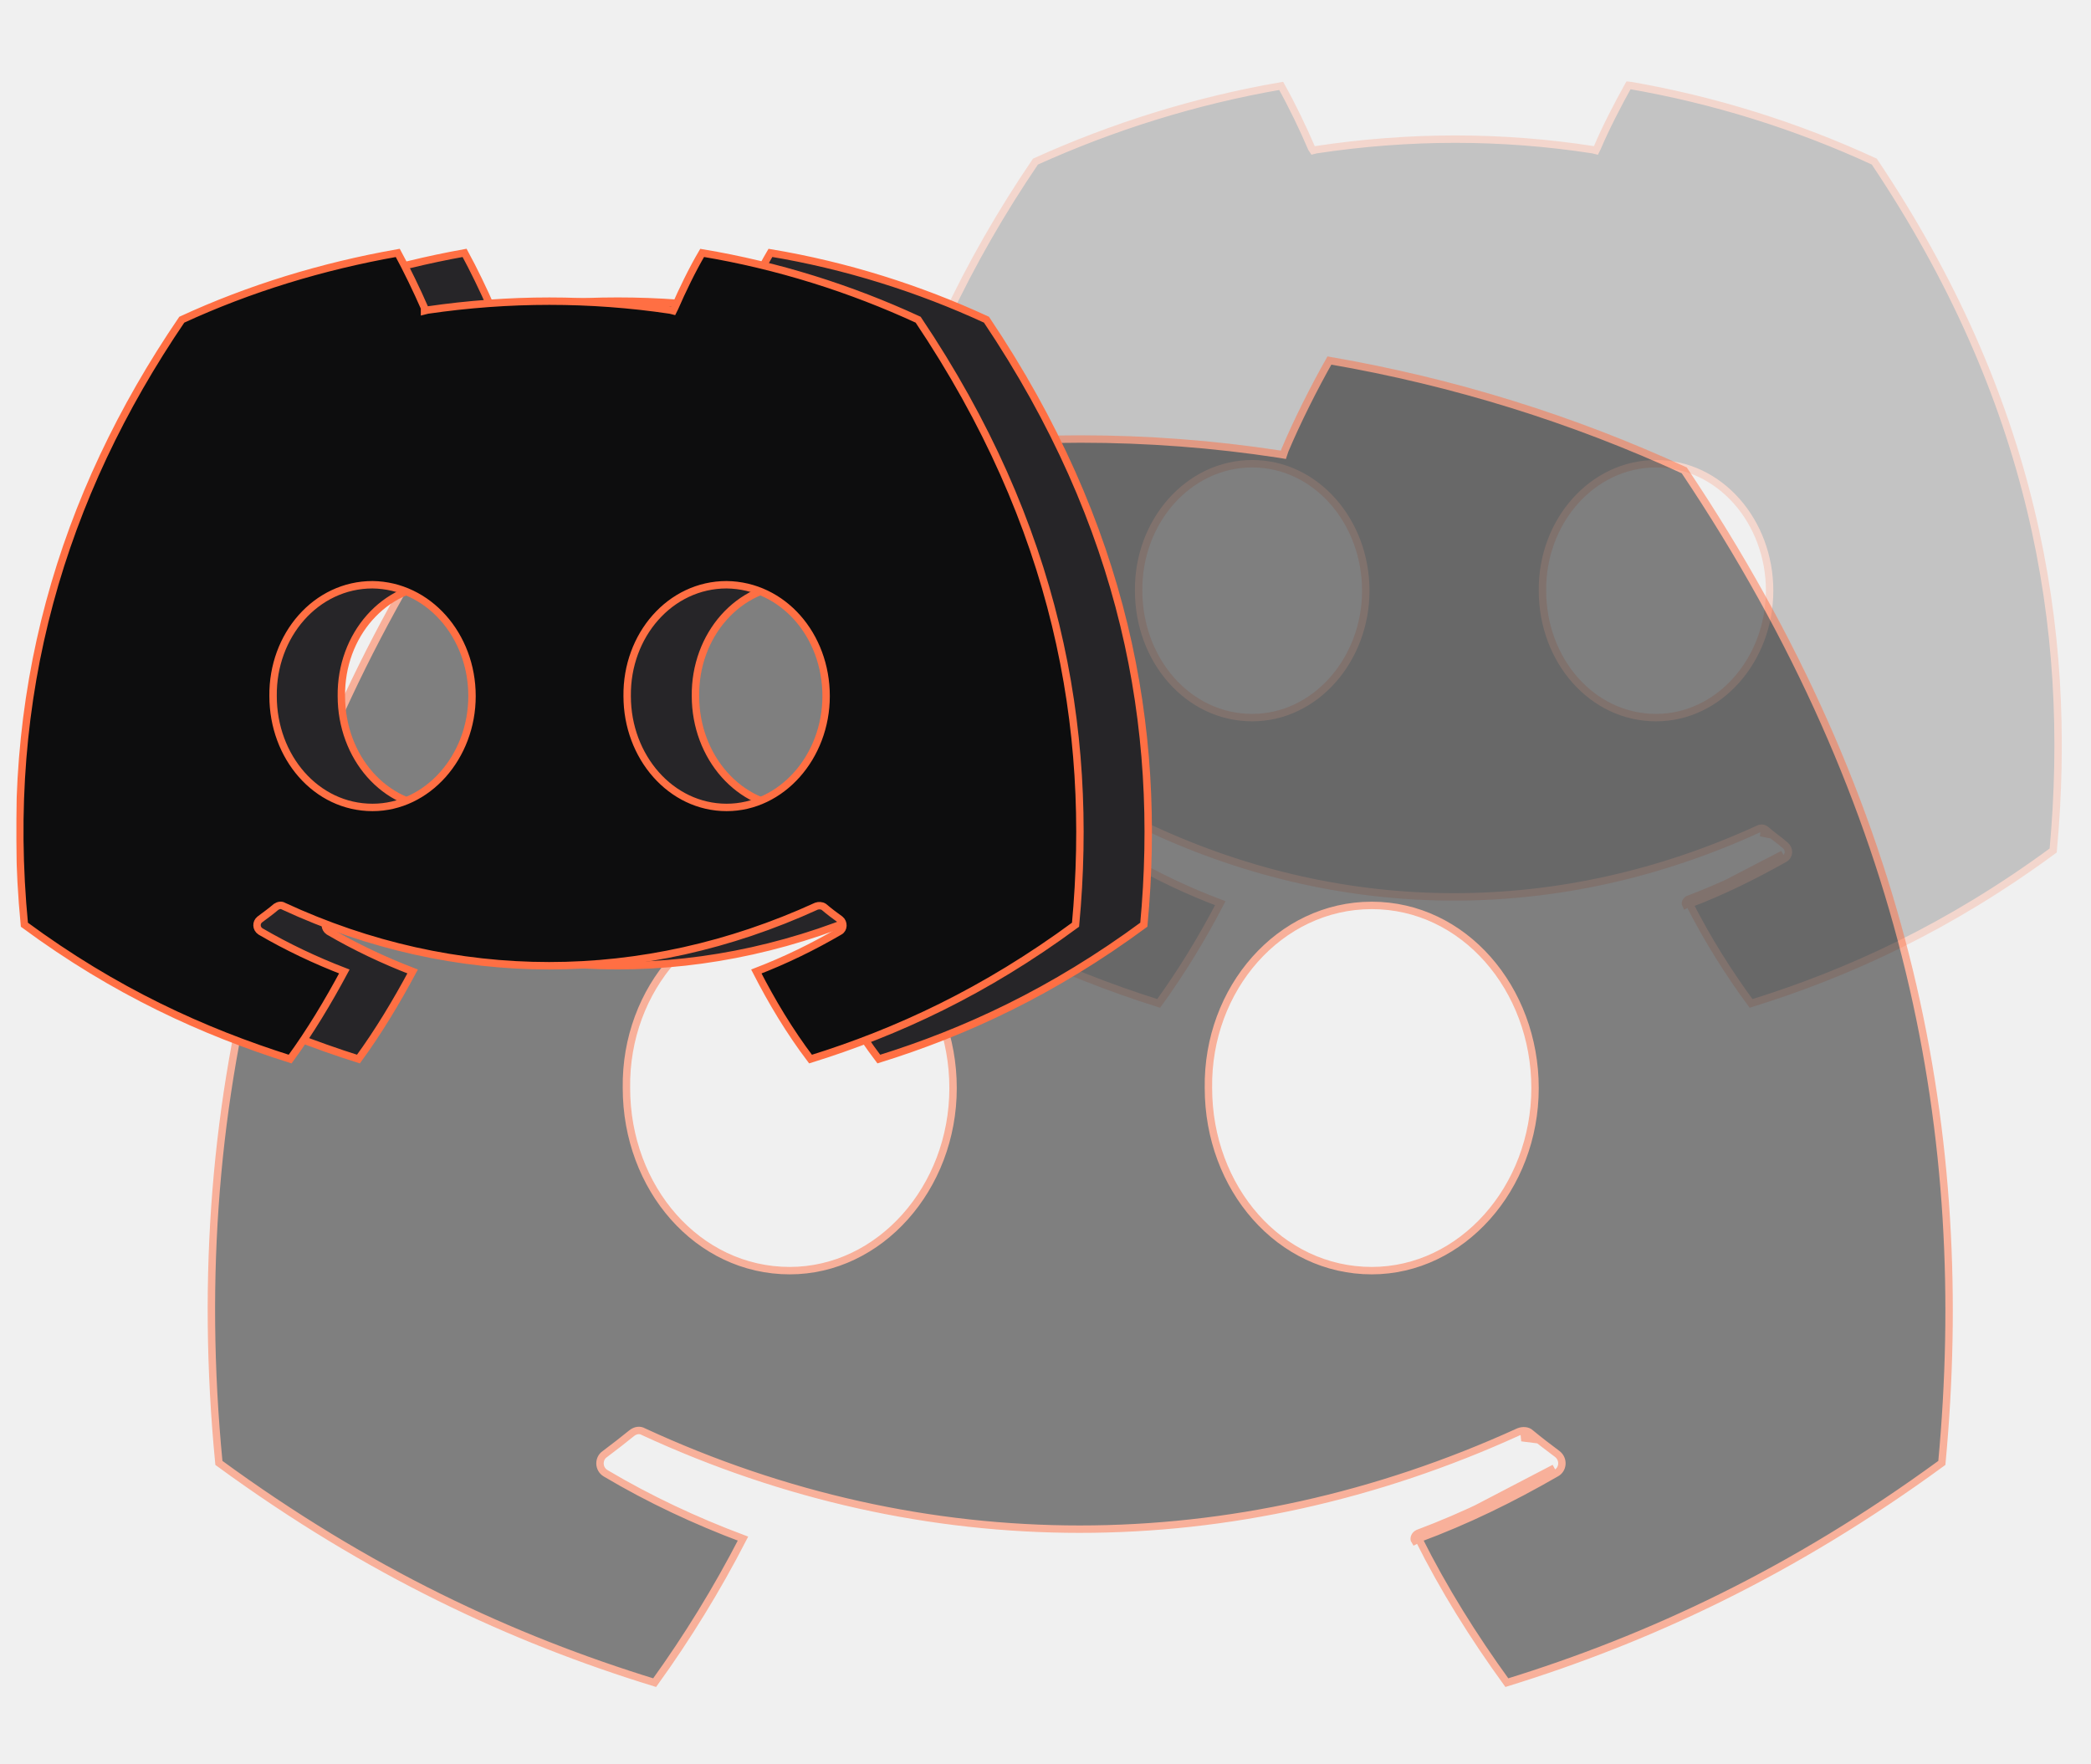
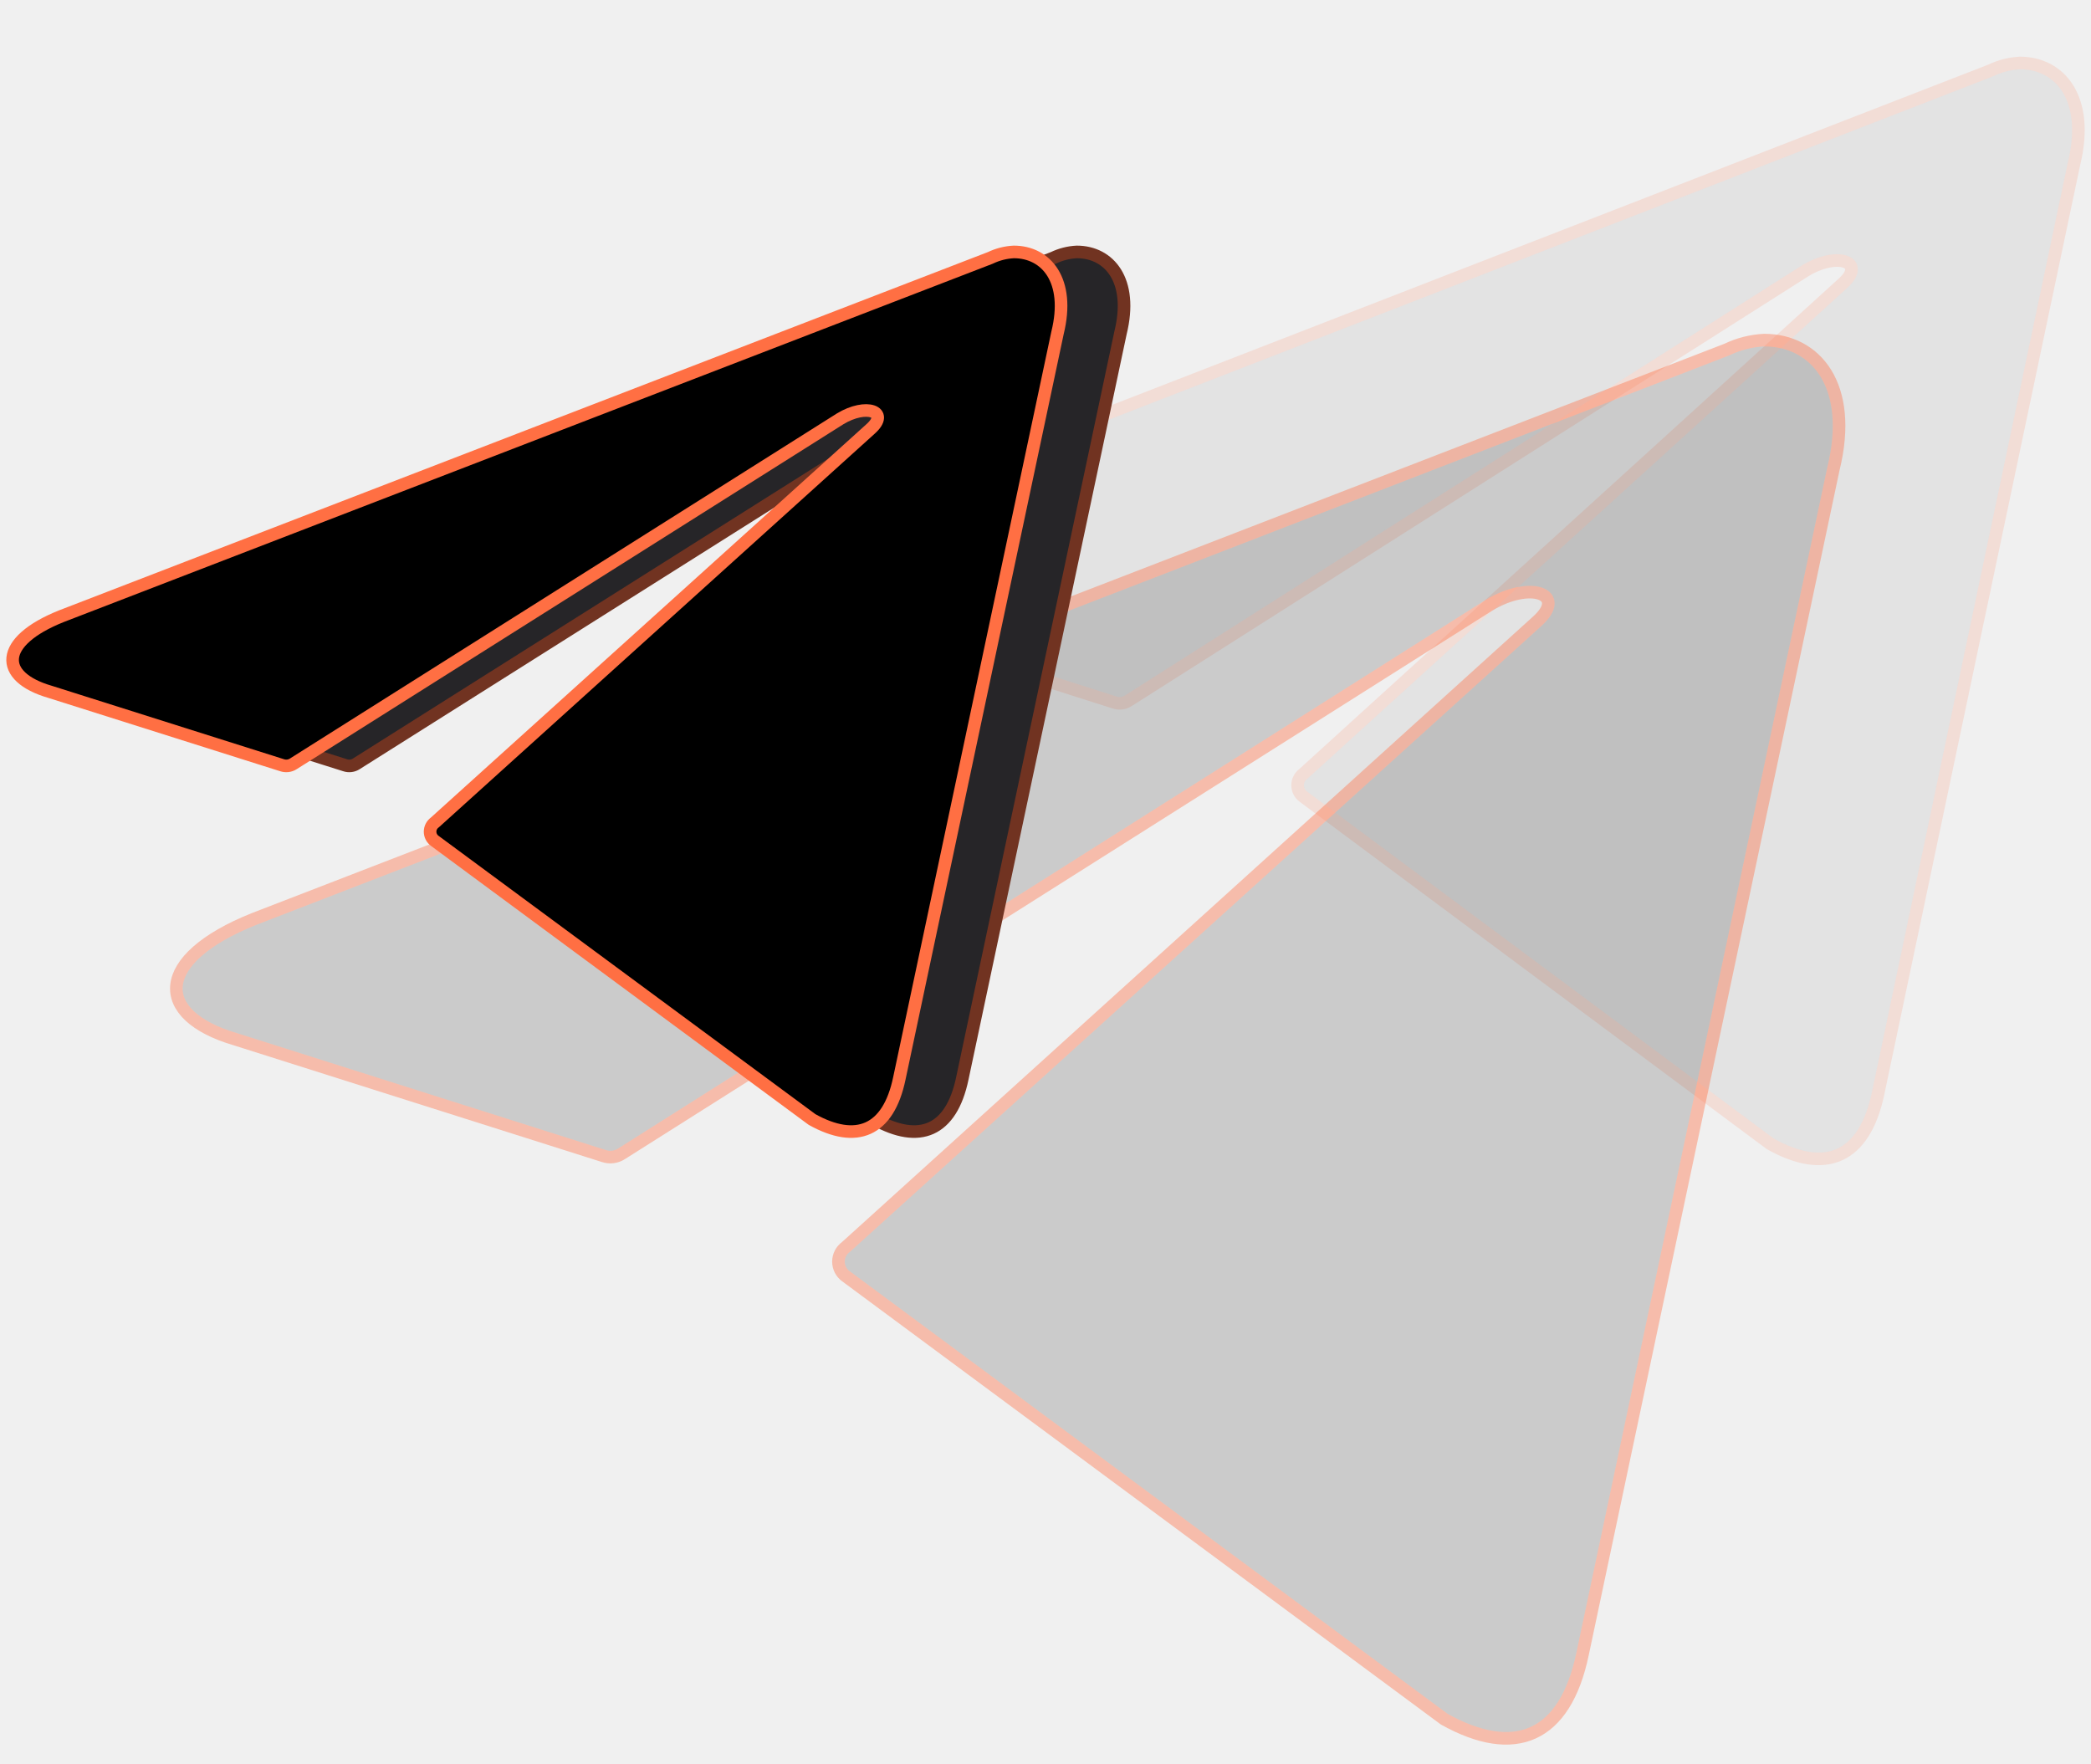
<svg xmlns="http://www.w3.org/2000/svg" width="166" height="140" viewBox="0 0 166 140" fill="none">
-   <g clip-path="url(#clip0_5581_6994)">
-     <mask id="mask0_5581_6994" style="mask-type:luminance" maskUnits="userSpaceOnUse" x="1" y="6" width="163" height="128">
-       <path d="M163.71 6.462H1.293V133.932H163.71V6.462Z" fill="white" />
-     </mask>
-     <g mask="url(#mask0_5581_6994)">
-       <g opacity="0.2">
-         <path d="M134.004 71.408C136.656 70.406 139.131 69.227 141.547 67.813L133.827 71.82C133.768 71.702 133.827 71.525 134.004 71.408ZM82.202 12.829C71.359 28.799 65.996 46.774 68 67.518C76.191 73.529 84.147 77.183 91.985 79.658C93.812 77.124 95.403 74.531 96.876 71.702C94.224 70.7 91.749 69.522 89.333 68.107C88.921 67.872 88.921 67.282 89.274 67.047C89.805 66.693 90.276 66.281 90.747 65.868C90.924 65.691 91.219 65.691 91.396 65.809C106.895 72.999 123.926 72.999 139.602 65.809C139.838 65.691 140.074 65.75 140.251 65.927C140.722 66.339 141.252 66.693 141.724 67.106C142.077 67.4 142.077 67.931 141.665 68.166C139.249 69.522 136.774 70.759 134.122 71.761C135.536 74.531 137.186 77.183 139.013 79.658C146.792 77.242 154.748 73.588 162.998 67.518C164.649 49.603 161.289 31.451 148.796 12.829C142.667 10 136.125 7.937 129.289 6.759C128.464 8.232 127.462 10.177 126.814 11.709L126.696 11.945L126.46 11.886C119.212 10.766 111.904 10.766 104.479 11.886L104.243 11.945L104.125 11.768C103.477 10.236 102.534 8.291 101.709 6.818C94.873 7.996 88.331 10.059 82.202 12.829ZM140.074 66.163C140.015 66.104 139.838 66.104 139.779 66.104L140.074 66.163ZM140.486 46.892C140.486 52.372 136.479 56.969 131.47 56.969C126.401 56.969 122.453 52.431 122.453 46.892C122.394 41.411 126.401 36.814 131.47 36.814C136.538 36.814 140.486 41.411 140.486 46.892ZM108.427 46.892C108.427 52.372 104.42 56.969 99.41 56.969C94.342 56.969 90.394 52.431 90.394 46.892C90.335 41.411 94.342 36.814 99.41 36.814C104.479 36.814 108.427 41.411 108.427 46.892Z" fill="#0D0D0E" />
-         <path d="M134.004 71.408C136.656 70.406 139.131 69.227 141.547 67.813L133.827 71.82C133.768 71.702 133.827 71.525 134.004 71.408ZM134.004 71.408L134.122 71.702M82.202 12.829C71.359 28.799 65.996 46.774 68 67.518C76.191 73.529 84.147 77.183 91.985 79.658C93.812 77.124 95.403 74.531 96.876 71.702C94.224 70.7 91.749 69.522 89.333 68.107C88.921 67.872 88.921 67.282 89.274 67.047C89.805 66.693 90.276 66.281 90.747 65.868C90.924 65.691 91.219 65.691 91.396 65.809C106.895 72.999 123.926 72.999 139.602 65.809C139.838 65.691 140.074 65.75 140.251 65.927C140.722 66.339 141.252 66.693 141.724 67.106C142.077 67.4 142.077 67.931 141.665 68.166C139.249 69.522 136.774 70.759 134.122 71.761C135.536 74.531 137.186 77.183 139.013 79.658C146.792 77.242 154.748 73.588 162.998 67.518C164.649 49.603 161.289 31.451 148.796 12.829C142.667 10 136.125 7.937 129.289 6.759C128.464 8.232 127.462 10.177 126.814 11.709L126.696 11.945L126.46 11.886C119.212 10.766 111.904 10.766 104.479 11.886L104.243 11.945L104.125 11.768C103.477 10.236 102.534 8.291 101.709 6.818C94.873 7.996 88.331 10.059 82.202 12.829ZM140.074 66.163C140.015 66.104 139.838 66.104 139.779 66.104L140.074 66.163ZM140.486 46.892C140.486 52.372 136.479 56.969 131.47 56.969C126.401 56.969 122.453 52.431 122.453 46.892C122.394 41.411 126.401 36.814 131.47 36.814C136.538 36.814 140.486 41.411 140.486 46.892ZM108.427 46.892C108.427 52.372 104.42 56.969 99.41 56.969C94.342 56.969 90.394 52.431 90.394 46.892C90.335 41.411 94.342 36.814 99.41 36.814C104.479 36.814 108.427 41.411 108.427 46.892Z" stroke="#FF6F43" stroke-width="0.589" />
-       </g>
-       <g opacity="0.5">
-         <path d="M112.553 121.734C116.325 120.319 119.92 118.551 123.397 116.548L112.317 122.323C112.2 122.146 112.317 121.851 112.553 121.734ZM37.886 37.342C22.21 60.385 14.49 86.315 17.378 116.135C29.223 124.798 40.656 130.102 51.971 133.579C54.564 129.984 56.921 126.153 58.984 122.146C55.212 120.732 51.558 119.023 48.081 116.96C47.492 116.606 47.492 115.781 48.023 115.428C48.73 114.897 49.496 114.308 50.144 113.778C50.439 113.542 50.792 113.483 51.087 113.66C73.422 123.973 97.938 123.973 120.568 113.66C120.863 113.542 121.275 113.542 121.511 113.778C122.218 114.367 122.925 114.897 123.632 115.428C124.163 115.84 124.104 116.665 123.515 116.96C120.038 118.964 116.443 120.732 112.612 122.146C114.616 126.153 116.973 129.925 119.625 133.579C130.881 130.102 142.314 124.798 154.159 116.135C156.576 90.323 151.684 64.157 133.71 37.342C124.87 33.276 115.441 30.329 105.54 28.62C104.303 30.801 102.947 33.512 102.004 35.751L101.886 36.105L101.533 36.046C91.102 34.455 80.553 34.455 69.886 36.046L69.532 36.105L69.415 35.751C68.472 33.571 67.116 30.742 65.938 28.561C56.155 30.329 46.667 33.276 37.886 37.342ZM121.275 114.19C121.157 114.072 120.98 114.072 120.804 114.131L121.275 114.19ZM121.864 86.374C121.864 94.33 116.03 100.872 108.899 100.872C101.592 100.872 95.934 94.33 95.934 86.374C95.816 78.477 101.592 71.877 108.899 71.877C116.207 71.877 121.864 78.477 121.864 86.374ZM75.662 86.374C75.662 94.33 69.827 100.872 62.696 100.872C55.389 100.872 49.731 94.33 49.731 86.374C49.614 78.477 55.389 71.877 62.696 71.877C70.004 71.877 75.662 78.477 75.662 86.374Z" fill="#0D0D0E" />
-         <path d="M112.553 121.734C116.325 120.319 119.92 118.551 123.397 116.548L112.317 122.323C112.2 122.146 112.317 121.851 112.553 121.734ZM112.553 121.734L112.73 122.146V122.205M37.886 37.342C22.21 60.385 14.49 86.315 17.378 116.135C29.223 124.798 40.656 130.102 51.971 133.579C54.564 129.984 56.921 126.153 58.984 122.146C55.212 120.732 51.558 119.023 48.081 116.96C47.492 116.606 47.492 115.781 48.023 115.428C48.73 114.897 49.496 114.308 50.144 113.778C50.439 113.542 50.792 113.483 51.087 113.66C73.422 123.973 97.938 123.973 120.568 113.66C120.863 113.542 121.275 113.542 121.511 113.778C122.218 114.367 122.925 114.897 123.632 115.428C124.163 115.84 124.104 116.665 123.515 116.96C120.038 118.964 116.443 120.732 112.612 122.146C114.616 126.153 116.973 129.925 119.625 133.579C130.881 130.102 142.314 124.798 154.159 116.135C156.576 90.323 151.684 64.157 133.71 37.342C124.87 33.276 115.441 30.329 105.54 28.62C104.303 30.801 102.947 33.512 102.004 35.751L101.886 36.105L101.533 36.046C91.102 34.455 80.553 34.455 69.886 36.046L69.532 36.105L69.415 35.751C68.472 33.571 67.116 30.742 65.938 28.561C56.155 30.329 46.667 33.276 37.886 37.342ZM121.275 114.19C121.157 114.072 120.98 114.072 120.804 114.131L121.275 114.19ZM121.864 86.374C121.864 94.33 116.03 100.872 108.899 100.872C101.592 100.872 95.934 94.33 95.934 86.374C95.816 78.477 101.592 71.877 108.899 71.877C116.207 71.877 121.864 78.477 121.864 86.374ZM75.662 86.374C75.662 94.33 69.827 100.872 62.696 100.872C55.389 100.872 49.731 94.33 49.731 86.374C49.614 78.477 55.389 71.877 62.696 71.877C70.004 71.877 75.662 78.477 75.662 86.374Z" stroke="#FF6F43" stroke-width="0.589" />
-       </g>
-       <path d="M65.348 76.827C67.646 75.943 69.826 74.882 71.948 73.703L65.171 77.239C65.112 77.062 65.171 76.886 65.348 76.827ZM19.852 25.379C10.305 39.405 5.59 55.199 7.358 73.409C14.548 78.713 21.561 81.895 28.456 84.075C30.047 81.895 31.461 79.538 32.758 77.121C30.46 76.237 28.22 75.177 26.099 73.939C25.745 73.703 25.745 73.232 26.04 72.996C26.511 72.642 26.924 72.348 27.336 71.994C27.513 71.876 27.749 71.817 27.925 71.935C41.539 78.241 56.449 78.241 70.239 71.935C70.416 71.876 70.651 71.876 70.828 71.994C71.241 72.348 71.712 72.701 72.125 72.996C72.419 73.232 72.419 73.762 72.066 73.939C69.944 75.177 67.764 76.237 65.466 77.121C66.703 79.538 68.117 81.895 69.767 84.075C76.604 81.954 83.617 78.713 90.806 73.409C92.28 57.674 89.274 41.703 78.313 25.379C72.95 22.904 67.174 21.077 61.163 20.075C60.397 21.372 59.572 23.081 58.983 24.436L58.865 24.672L58.629 24.613C52.264 23.67 45.841 23.67 39.358 24.613L39.123 24.672L39.005 24.436C38.415 23.081 37.59 21.372 36.883 20.075C30.99 21.136 25.215 22.904 19.852 25.379ZM70.651 72.23C70.593 72.171 70.475 72.171 70.357 72.171L70.651 72.23ZM71.005 55.258C71.005 60.09 67.469 64.097 63.108 64.097C58.688 64.097 55.211 60.09 55.211 55.258C55.152 50.425 58.629 46.418 63.108 46.418C67.528 46.477 71.005 50.425 71.005 55.258ZM42.894 55.258C42.894 60.09 39.358 64.097 34.997 64.097C30.518 64.097 27.1 60.09 27.1 55.258C27.041 50.425 30.518 46.418 34.997 46.418C39.417 46.477 42.894 50.425 42.894 55.258Z" fill="#262528" />
-       <path d="M65.348 76.827C67.646 75.943 69.826 74.882 71.948 73.703L65.171 77.239C65.112 77.062 65.171 76.886 65.348 76.827ZM65.348 76.827L65.466 77.062M19.852 25.379C10.305 39.405 5.59 55.199 7.358 73.409C14.548 78.713 21.561 81.895 28.456 84.075C30.047 81.895 31.461 79.538 32.758 77.121C30.46 76.237 28.22 75.177 26.099 73.939C25.745 73.703 25.745 73.232 26.04 72.996C26.511 72.642 26.924 72.348 27.336 71.994C27.513 71.876 27.749 71.817 27.925 71.935C41.539 78.241 56.449 78.241 70.239 71.935C70.416 71.876 70.651 71.876 70.828 71.994C71.241 72.348 71.712 72.701 72.125 72.996C72.419 73.232 72.419 73.762 72.066 73.939C69.944 75.177 67.764 76.237 65.466 77.121C66.703 79.538 68.117 81.895 69.767 84.075C76.604 81.954 83.617 78.713 90.806 73.409C92.28 57.674 89.274 41.703 78.313 25.379C72.95 22.904 67.174 21.077 61.163 20.075C60.397 21.372 59.572 23.081 58.983 24.436L58.865 24.672L58.629 24.613C52.264 23.67 45.841 23.67 39.358 24.613L39.123 24.672L39.005 24.436C38.415 23.081 37.59 21.372 36.883 20.075C30.99 21.136 25.215 22.904 19.852 25.379ZM70.651 72.23C70.593 72.171 70.475 72.171 70.357 72.171L70.651 72.23ZM71.005 55.258C71.005 60.09 67.469 64.097 63.108 64.097C58.688 64.097 55.211 60.09 55.211 55.258C55.152 50.425 58.629 46.418 63.108 46.418C67.528 46.477 71.005 50.425 71.005 55.258ZM42.894 55.258C42.894 60.09 39.358 64.097 34.997 64.097C30.518 64.097 27.1 60.09 27.1 55.258C27.041 50.425 30.518 46.418 34.997 46.418C39.417 46.477 42.894 50.425 42.894 55.258Z" stroke="#FF6F43" stroke-width="0.589" />
-       <path d="M14.43 25.381C4.883 39.407 0.168 55.201 1.936 73.41C9.126 78.714 16.139 81.897 23.034 84.077C24.625 81.897 26.04 79.539 27.336 77.123C25.038 76.239 22.798 75.178 20.677 73.941C20.323 73.705 20.323 73.234 20.618 72.998C21.089 72.644 21.502 72.35 21.914 71.996C22.091 71.878 22.327 71.819 22.504 71.937C36.117 78.243 51.027 78.243 64.817 71.937C64.994 71.878 65.23 71.878 65.406 71.996C65.819 72.35 66.29 72.703 66.703 72.998C66.998 73.234 66.998 73.764 66.644 73.941C64.522 75.178 62.342 76.239 60.044 77.123C61.281 79.539 62.696 81.897 64.346 84.077C71.182 81.956 78.195 78.714 85.385 73.41C86.858 57.676 83.852 41.705 72.891 25.381C67.528 22.906 61.753 21.079 55.742 20.077C54.975 21.373 54.15 23.082 53.561 24.438L53.443 24.674L53.207 24.615C46.843 23.672 40.419 23.672 33.937 24.615L33.701 24.674V24.438C33.111 23.082 32.286 21.373 31.579 20.077C25.568 21.138 19.793 22.906 14.43 25.381ZM65.583 55.26C65.583 60.092 62.047 64.099 57.686 64.099C53.266 64.099 49.789 60.092 49.789 55.26C49.73 50.427 53.207 46.42 57.686 46.42C62.165 46.479 65.583 50.427 65.583 55.26ZM37.472 55.26C37.472 60.092 33.937 64.099 29.576 64.099C25.097 64.099 21.679 60.092 21.679 55.26C21.62 50.427 25.097 46.42 29.576 46.42C33.995 46.479 37.472 50.427 37.472 55.26Z" fill="#0D0D0E" stroke="#FF6F43" stroke-width="0.589" />
-     </g>
+   <path opacity="0.15" d="M160.36 5C163.534 5 165.929 7.803 164.648 13.017L149.112 86.74C148.026 91.982 144.88 93.243 140.537 90.804L103.479 63.249C103.335 63.146 103.218 63.009 103.137 62.85C103.056 62.692 103.014 62.517 103.014 62.338C103.014 62.16 103.056 61.985 103.137 61.826C103.218 61.668 103.335 61.531 103.479 61.427L146.272 22.52C148.221 20.782 145.855 19.941 143.293 21.511L89.585 55.625C89.422 55.732 89.237 55.8 89.044 55.824C88.852 55.849 88.656 55.828 88.472 55.765L65.669 48.505C60.601 47.019 60.601 43.515 66.81 41.02L158.049 5.589C158.773 5.239 159.559 5.039 160.36 5Z" fill="black" fill-opacity="0.38" stroke="#FF6F43" stroke-linecap="round" stroke-linejoin="round" />
+   <mask id="mask0_19_21" style="mask-type:luminance" maskUnits="userSpaceOnUse" x="0" y="0" width="166" height="140">
+     <path d="M165.01 0.757H0V139.747H165.01V0.757Z" fill="white" />
+   </mask>
+   <g mask="url(#mask0_19_21)">
+     <path opacity="0.4" d="M140.054 27C144.122 27 147.19 30.576 145.549 37.229L125.639 131.289C124.247 137.977 120.215 139.586 114.649 136.475L67.157 101.318C66.973 101.186 66.823 101.011 66.719 100.809C66.616 100.607 66.562 100.383 66.562 100.156C66.562 99.929 66.616 99.705 66.719 99.503C66.823 99.3 66.973 99.126 67.157 98.993L121.999 49.353C124.497 47.135 121.464 46.062 118.181 48.065L49.352 91.59C49.143 91.727 48.906 91.814 48.659 91.845C48.412 91.876 48.16 91.85 47.925 91.769L18.702 82.506C12.207 80.611 12.207 76.14 20.165 72.957L137.093 27.751C138.02 27.305 139.027 27.05 140.054 27Z" fill="black" fill-opacity="0.38" stroke="#FF6F43" stroke-linecap="round" stroke-linejoin="round" />
+     <path d="M85.487 20C88.052 20 89.987 22.25 88.952 26.435L76.397 85.61C75.52 89.817 72.977 90.83 69.467 88.873L39.52 66.755C39.404 66.672 39.309 66.562 39.244 66.435C39.178 66.308 39.144 66.167 39.144 66.024C39.144 65.881 39.178 65.74 39.244 65.613C39.309 65.486 39.404 65.376 39.52 65.293L74.102 34.062C75.677 32.667 73.765 31.992 71.695 33.252L28.292 60.635C28.161 60.721 28.011 60.776 27.855 60.795C27.699 60.815 27.541 60.798 27.392 60.748L8.965 54.92C4.87 53.727 4.87 50.915 9.887 48.913L83.62 20.473C84.204 20.192 84.839 20.031 85.487 20Z" fill="#262528" stroke="#713321" stroke-linecap="round" stroke-linejoin="round" />
+     <path d="M80.487 20C83.052 20 84.987 22.25 83.952 26.435L71.397 85.61C70.52 89.817 67.977 90.83 64.467 88.873L34.52 66.755C34.404 66.672 34.309 66.562 34.244 66.435C34.178 66.308 34.144 66.167 34.144 66.024C34.144 65.881 34.178 65.74 34.244 65.613C34.309 65.486 34.404 65.376 34.52 65.293L69.102 34.062C70.677 32.667 68.765 31.992 66.695 33.252L23.292 60.635C23.161 60.721 23.011 60.776 22.855 60.795C22.699 60.815 22.541 60.798 22.392 60.748L3.965 54.92C-0.13 53.727 -0.13 50.915 4.887 48.913L78.62 20.473C79.204 20.192 79.839 20.031 80.487 20Z" fill="black" stroke="#FF6F43" stroke-linecap="round" stroke-linejoin="round" />
  </g>
-   <defs>
-     <clipPath id="clip0_5581_6994">
-       <rect width="165.01" height="138.99" fill="white" transform="translate(0 0.756836)" />
-     </clipPath>
-   </defs>
</svg>
